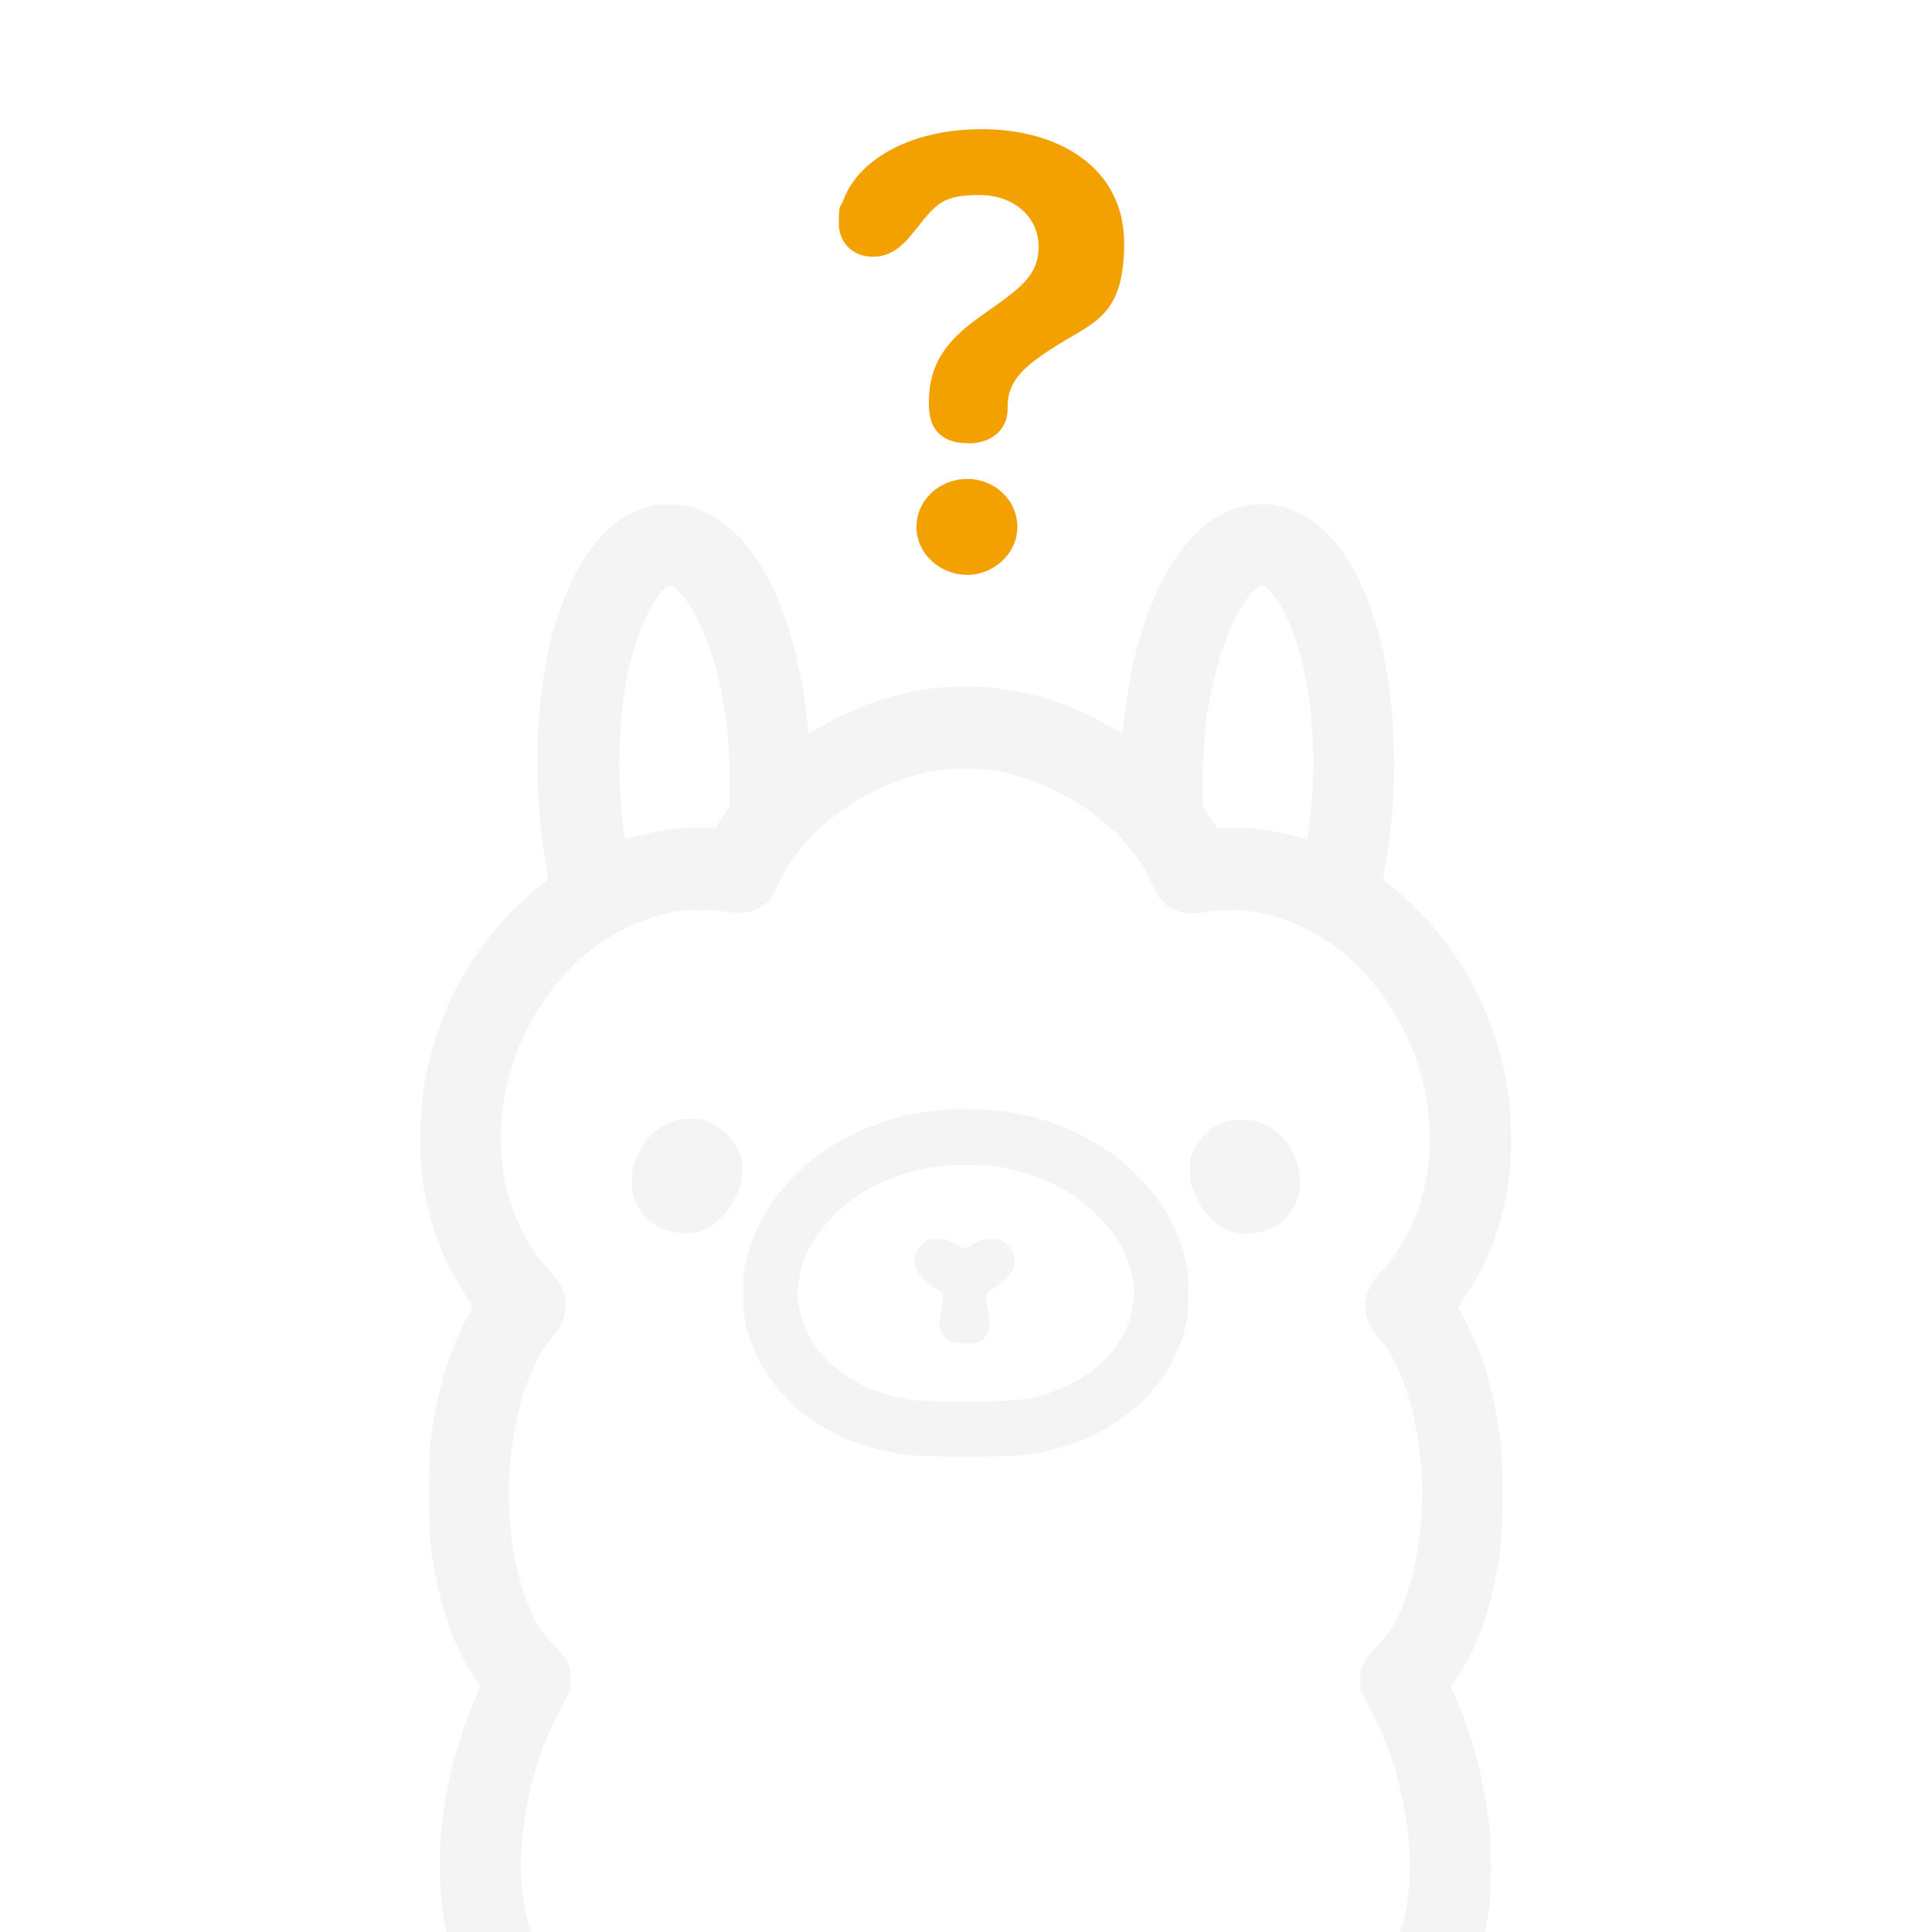
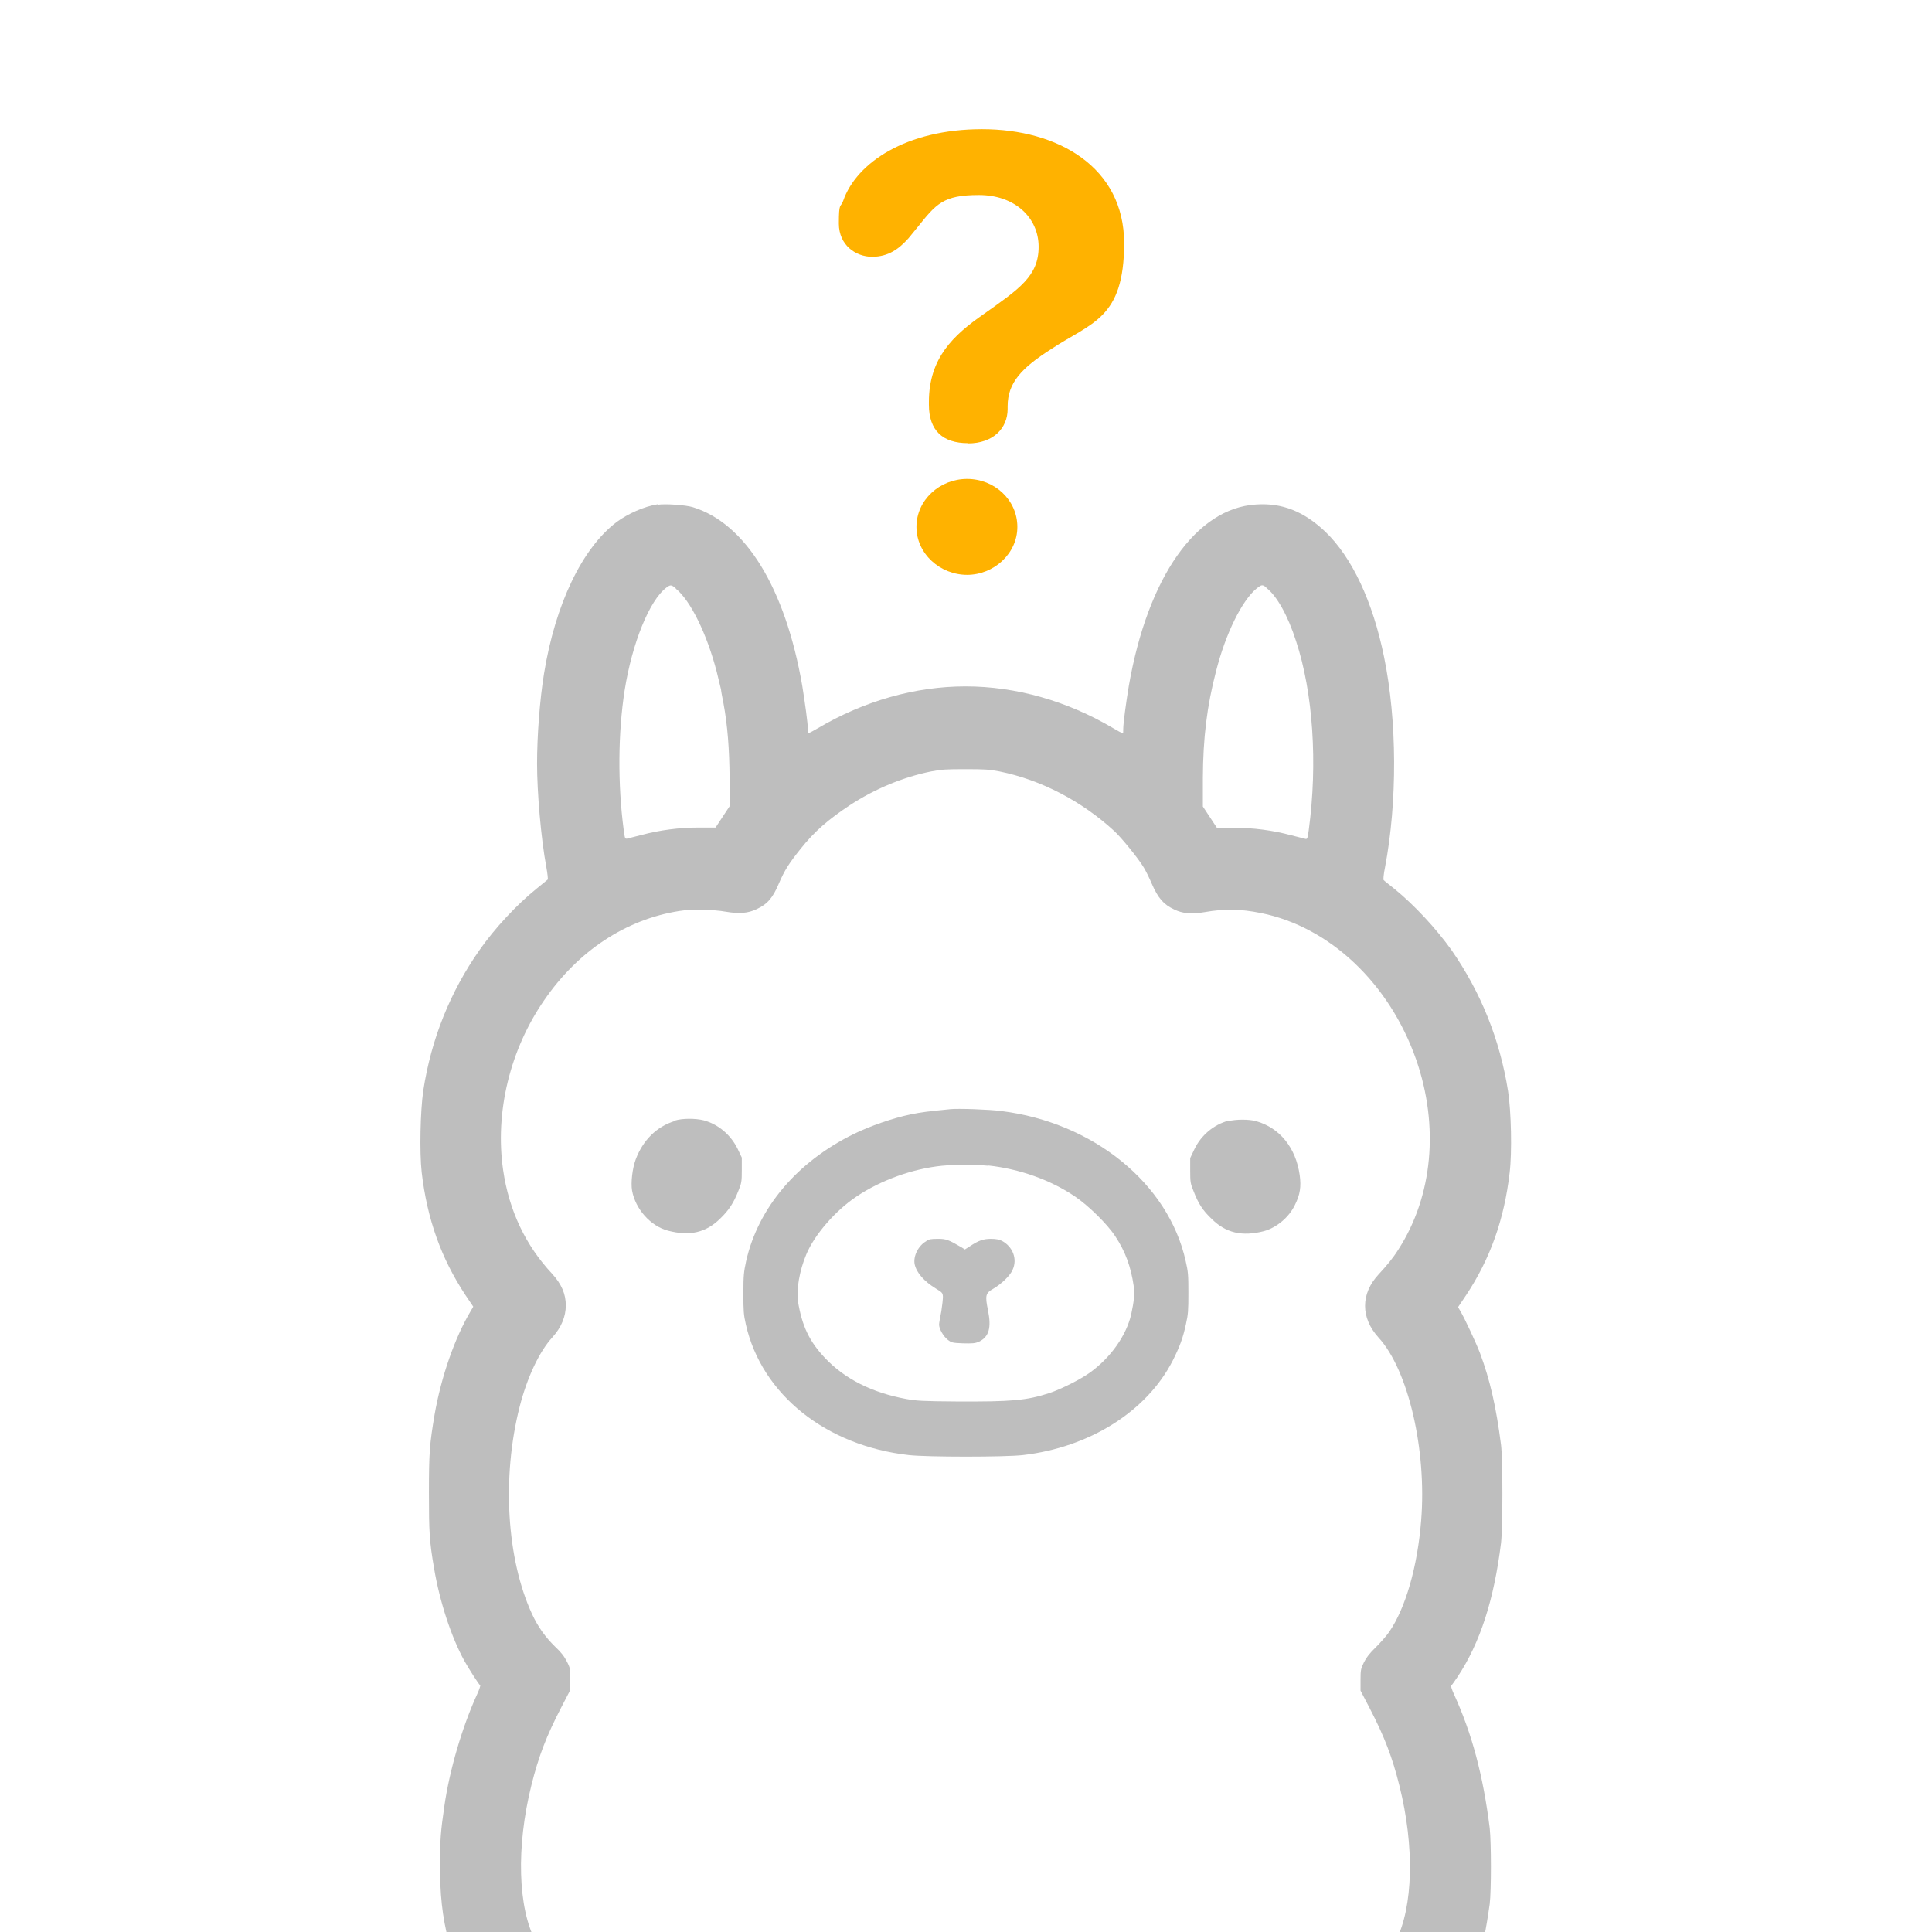
<svg xmlns="http://www.w3.org/2000/svg" id="_레이어_1" version="1.1" viewBox="0 0 854 854">
  <defs>
    <style>
      .st0 {
-         fill: #f4f4f4;
+         fill: #bebebe;
      }

      .st1 {
-         fill: #f2a100;
+         fill: #ffb200;
      }
    </style>
  </defs>
  <path class="st0" d="M290.7,222.9c-6,1-13.1,4.1-18.2,7.9-15.2,11.6-27,36.2-32,66.8-1.9,11.6-3.1,27.6-3.1,40s1.7,32.9,4.1,45.7c.5,2.8.8,5.4.6,5.5-.1.1-2.4,2-4.9,4-8.6,6.9-18.5,17.5-25.2,27.1-13,18.5-21.4,39.4-24.9,62.2-1.3,9-1.7,27.1-.7,36.1,2.4,20.7,8.7,38.2,19.3,54.2l3.5,5.2-1,1.7c-7.2,12-13.2,29.4-16.1,46-2.2,13.2-2.5,16.7-2.5,34.4s.2,21.4,2.3,33.7c2.5,14.7,7.6,30.3,13.4,40.8,1.9,3.4,6.4,10.5,7,10.8.1,0-.4,1.8-1.3,3.7-6.6,14.4-12.3,33.6-14.6,49.8-1.6,11.1-1.9,14.6-1.9,26.3s.8,22.1,4,34l.4,1.7h39.2l-1.3-2.4c-7.9-14.6-8.7-41.8-1.9-69,3.1-12.5,6.6-21.7,13.2-34.4l4-7.7v-4.7c0-4.4,0-4.9-1.5-7.8-1.1-2.2-2.5-4.1-5.2-6.6-4.4-4.3-7.6-8.8-10.2-14.4-11.3-24.4-13.4-60.7-5.5-91.7,3.3-12.9,8.7-24.4,14.5-30.7,3.9-4.3,5.9-9.1,5.9-14.1s-1.9-9.4-6-13.9c-11.8-12.6-19.1-28-21.7-45.9-3.7-25.5,3-53.3,18.3-75.3,14.9-21.6,36-35.5,59.5-39.2,5.2-.9,15.1-.7,20.6.3,6,1,9.8.7,13.6-1.1,4.8-2.2,7.2-5,9.9-11.4,2.5-5.8,4.4-8.8,9.6-15.3,6.2-7.8,12.3-13,21.8-19.3,11-7.2,23.5-12.4,35.9-14.9,4.6-.9,6.6-1,15.1-1s10.6.1,15.1,1c18.3,3.7,36.4,13.1,50.9,26.5,3.1,2.9,10.6,12.1,12.9,16,.9,1.5,2.5,4.7,3.5,7.1,2.8,6.4,5.2,9.2,9.9,11.4,3.7,1.8,7.6,2.2,13.4,1.2,9.1-1.6,16.1-1.4,25,.4,30.4,6.1,56.8,31.1,68.6,64.8,10.2,29.4,7.3,60.3-7.8,83.8-2.5,4-5.2,7.2-8.8,11.1-8,8.6-8,19.2,0,28,13.1,14.3,21.3,49.6,18.8,80.7-1.6,20.5-6.9,38.8-14.1,49.3-1.3,1.9-4,4.9-6,6.9-2.6,2.5-4.1,4.4-5.2,6.6-1.4,2.9-1.5,3.4-1.5,7.8v4.7l4,7.7c6.6,12.7,10.1,21.9,13.2,34.4,6.7,26.8,6.1,53.4-1.6,68.6-.7,1.3-1.2,2.5-1.2,2.6s8.7.2,19.5.2h19.4l.5-1.9c.3-1,.7-2.7,1-3.6.5-2,1.5-8,2.3-13.7.7-5.8.7-27,0-33.5-2.9-23.2-7.8-41.7-15.8-59.2-.9-1.9-1.4-3.7-1.3-3.7.2-.1,1.5-1.9,2.9-4,10-15.1,16.1-34.1,19.2-59.2.8-6.9.8-36.6,0-43.3-2.2-17.1-4.9-28.8-9.3-40.6-1.9-4.9-6.7-15.2-8.7-18.6l-1-1.7,3.5-5.2c10.7-16.1,16.9-33.5,19.3-54.2,1.1-9,.7-27.1-.7-36.1-3.6-22.8-12-43.6-24.9-62.2-6.8-9.6-16.7-20.2-25.2-27.1-2.5-2-4.8-3.8-4.9-4-.2-.1,0-2.7.6-5.5,5.5-28.9,5.4-64.9-.4-93.1-5-24.6-14.2-44.1-26-55.4-9.4-8.9-19-12.8-30.6-12-26.4,1.6-47.8,32-56.2,80-1.3,7.8-2.5,16.8-2.5,19.3s-.1,1.7-.4,1.7-2-.9-4-2.1c-20.4-12.1-43.1-18.5-65.3-18.5s-44.8,6.4-65.3,18.5c-1.9,1.1-3.7,2.1-4,2.1s-.4-.7-.4-1.7c0-2.5-1.3-11.9-2.5-19.3-7.5-43.1-25-71.6-48.3-78.8-3.2-1-12.3-1.6-15.5-1.1h0ZM298.6,260.1c6.6,5.2,13.9,20.2,18.2,36.8.7,3,1.6,6.5,1.9,7.8.1,1.3.7,4,1.1,6.2,1.8,9.7,2.6,20.2,2.7,32.9v12.6l-3.1,4.7-3.1,4.7h-7.4c-8.6,0-17.2,1.1-25.4,3.3-2.9.7-5.8,1.5-6.3,1.6-.9.1-1,0-1.5-3.8-2.7-20.4-2.5-43,.4-61.7,3.3-20.9,11-39.9,18.5-45.5,1.8-1.3,2.1-1.3,4.2.4h0ZM559.7,259.8c4.6,3.4,9.6,12.3,13.2,23.6,7.5,22.7,9.6,53.9,5.6,83.6-.5,3.7-.7,4-1.5,3.8-.5-.1-3.4-.9-6.3-1.6-8.2-2.2-16.7-3.3-25.4-3.3h-7.4l-3.1-4.7-3.1-4.7v-12.6c.1-17.8,1.8-31.7,5.8-47.1,4.2-16.6,11.5-31.5,18.1-36.8,2.1-1.6,2.4-1.7,4.2-.3h0Z" />
  <path class="st0" d="M419.9,490.3c-9.9,1-12.6,1.3-17.4,2.3-7.8,1.6-18.1,5.2-25.2,8.7-25,12.3-42.2,32.6-47.5,56.2-1,4.7-1.2,6.2-1.2,14.1s.1,9.5,1.1,13.9c7,30.9,35.4,53.6,72.1,57.7,8,.9,42.4.9,50.3,0,29.5-3.4,54.8-19.3,66.3-41.8,3-6,4.5-9.9,5.8-16,1-4.4,1.1-6.1,1.1-13.9s-.1-9.4-1.2-14.1c-7.6-34.3-40.9-61.3-81.6-66.3-5.3-.7-19.2-1.2-22.7-.8h.1ZM437,515.2c13.6,1.5,27.3,6.3,38.2,13.7,5.9,4,14.3,12.2,17.8,17.6,4.4,6.6,6.9,13.5,8.1,21.8.5,3.8.2,6.7-1.1,12.8-2.2,9.2-8.8,18.7-17.9,25.4-4.2,3.1-12.9,7.5-18.3,9.3-10.2,3.3-16.8,3.8-40.6,3.7-15.5-.1-18.2-.3-22.6-1.1-15.2-2.8-27.2-8.9-35.9-18.1-7-7.4-10.2-14.2-12-25.2-.7-5.1.7-13.5,3.7-20.6,3.6-8.7,12.9-19.4,22.2-25.6,10.7-7.2,24.8-12.3,37.8-13.6,5-.5,15.5-.5,20.5,0h0Z" />
  <path class="st0" d="M409.5,548.6c-3.5,1.9-5.9,6.6-5.2,10.2.8,3.8,4.2,7.6,9.4,10.8,2.8,1.7,3,1.9,3.1,3.6,0,1-.3,3.9-.7,6.4-.5,2.5-1,5.2-1,5.9,0,1.9,1.9,5.2,3.8,6.7,1.7,1.3,2,1.4,6.8,1.6,4.3.1,5.3,0,7-.7,4.5-2.2,5.6-6.2,4-14-1.3-6.4-1.1-7.5,2.3-9.4,3.6-2.1,7.5-5.8,8.6-8.4,2.2-4.8.1-10.2-4.7-12.8-1.2-.6-2.7-.9-4.8-.9-3.4,0-5.5.7-9.4,3.3l-2.2,1.4-1.4-.9c-5.8-3.4-6.9-3.8-10.4-3.8s-3.9.2-5.2.9h0Z" />
  <path class="st0" d="M298.3,495.5c-8.1,2.5-14.1,8.5-17.3,17-1.5,4-2.2,10.4-1.6,13.8,1.5,8.2,8.2,15.7,15.9,17.7,9.6,2.5,16.8.9,23.2-5.5,3.7-3.6,5.8-6.8,7.8-11.9,1.5-3.6,1.6-4.3,1.6-9.4v-5.5l-1.9-4c-3.1-6.2-8.6-10.8-15-12.5-3.6-.9-9.4-.9-12.6.1h0Z" />
  <path class="st0" d="M542.9,495.4c-6.3,1.7-11.9,6.3-14.9,12.5l-1.9,4v5.5c0,5.2.1,5.8,1.6,9.4,2,5.2,4,8.3,7.8,11.9,6.3,6.3,13.5,8,23.2,5.5,5.5-1.5,11.1-6.1,13.7-11.6,2.3-4.6,2.8-8,2.1-13.2-1.7-12-8.7-20.8-19.2-23.8-3.1-.9-9-.9-12.4,0h0Z" />
  <g id="Regular-S">
    <path class="st1" d="M427.9,195.9c-11.2,0-17.3-5.6-17.3-17v-1.2c0-19.6,11-29.6,24-38.7,16.1-11.4,24.5-17,24.5-29.9s-10.5-22.9-26.4-22.9-18.9,4-27.1,14.2l-4,4.9c-4.2,4.7-8.9,8.2-16.1,8.2s-14.7-5.1-14.7-14.7.7-6.8,1.9-10c5.8-16.8,27.8-31.7,61.4-31.7s62.8,16.8,62.8,50.4-14.5,35-32.4,46.9c-12.8,8.2-19.1,14.7-19.1,25.2v1.2c0,8.6-6.5,15.2-17.5,15.2ZM427.5,254.1c-11.9,0-22.4-9.3-22.4-21.2s10.3-21.2,22.4-21.2,22.2,9.3,22.2,21.2-10.5,21.2-22.2,21.2Z" />
  </g>
</svg>
